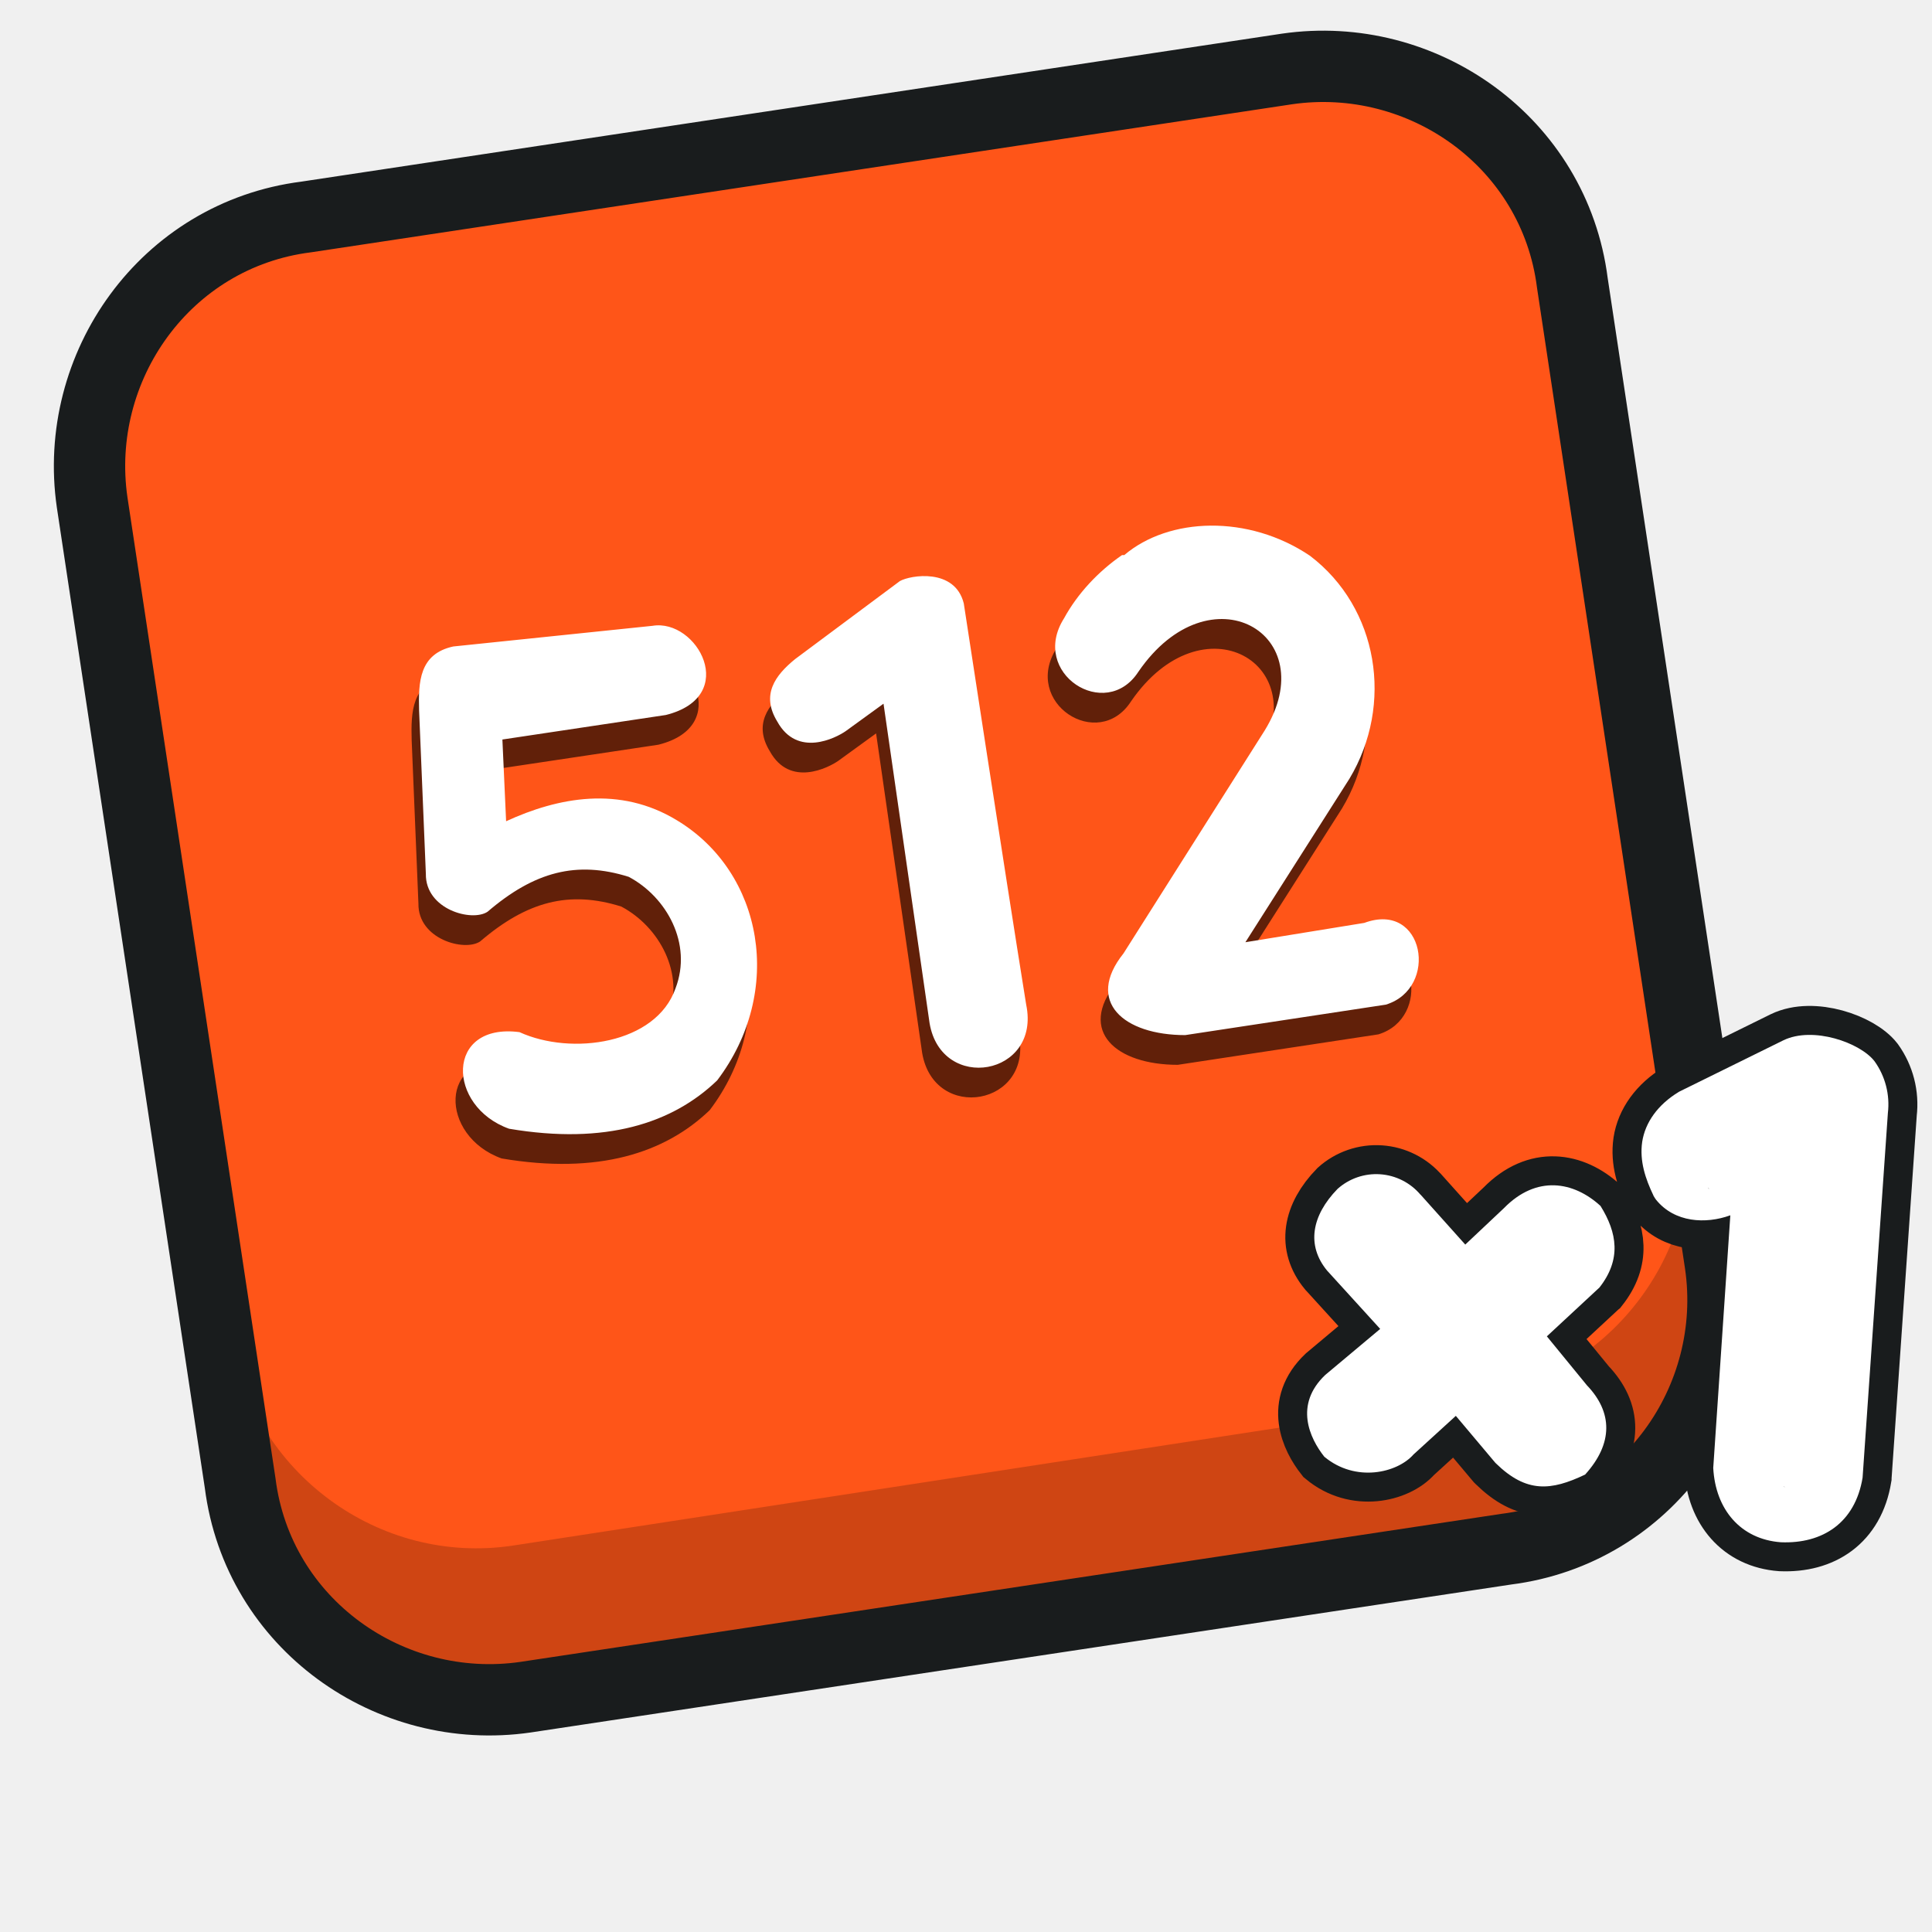
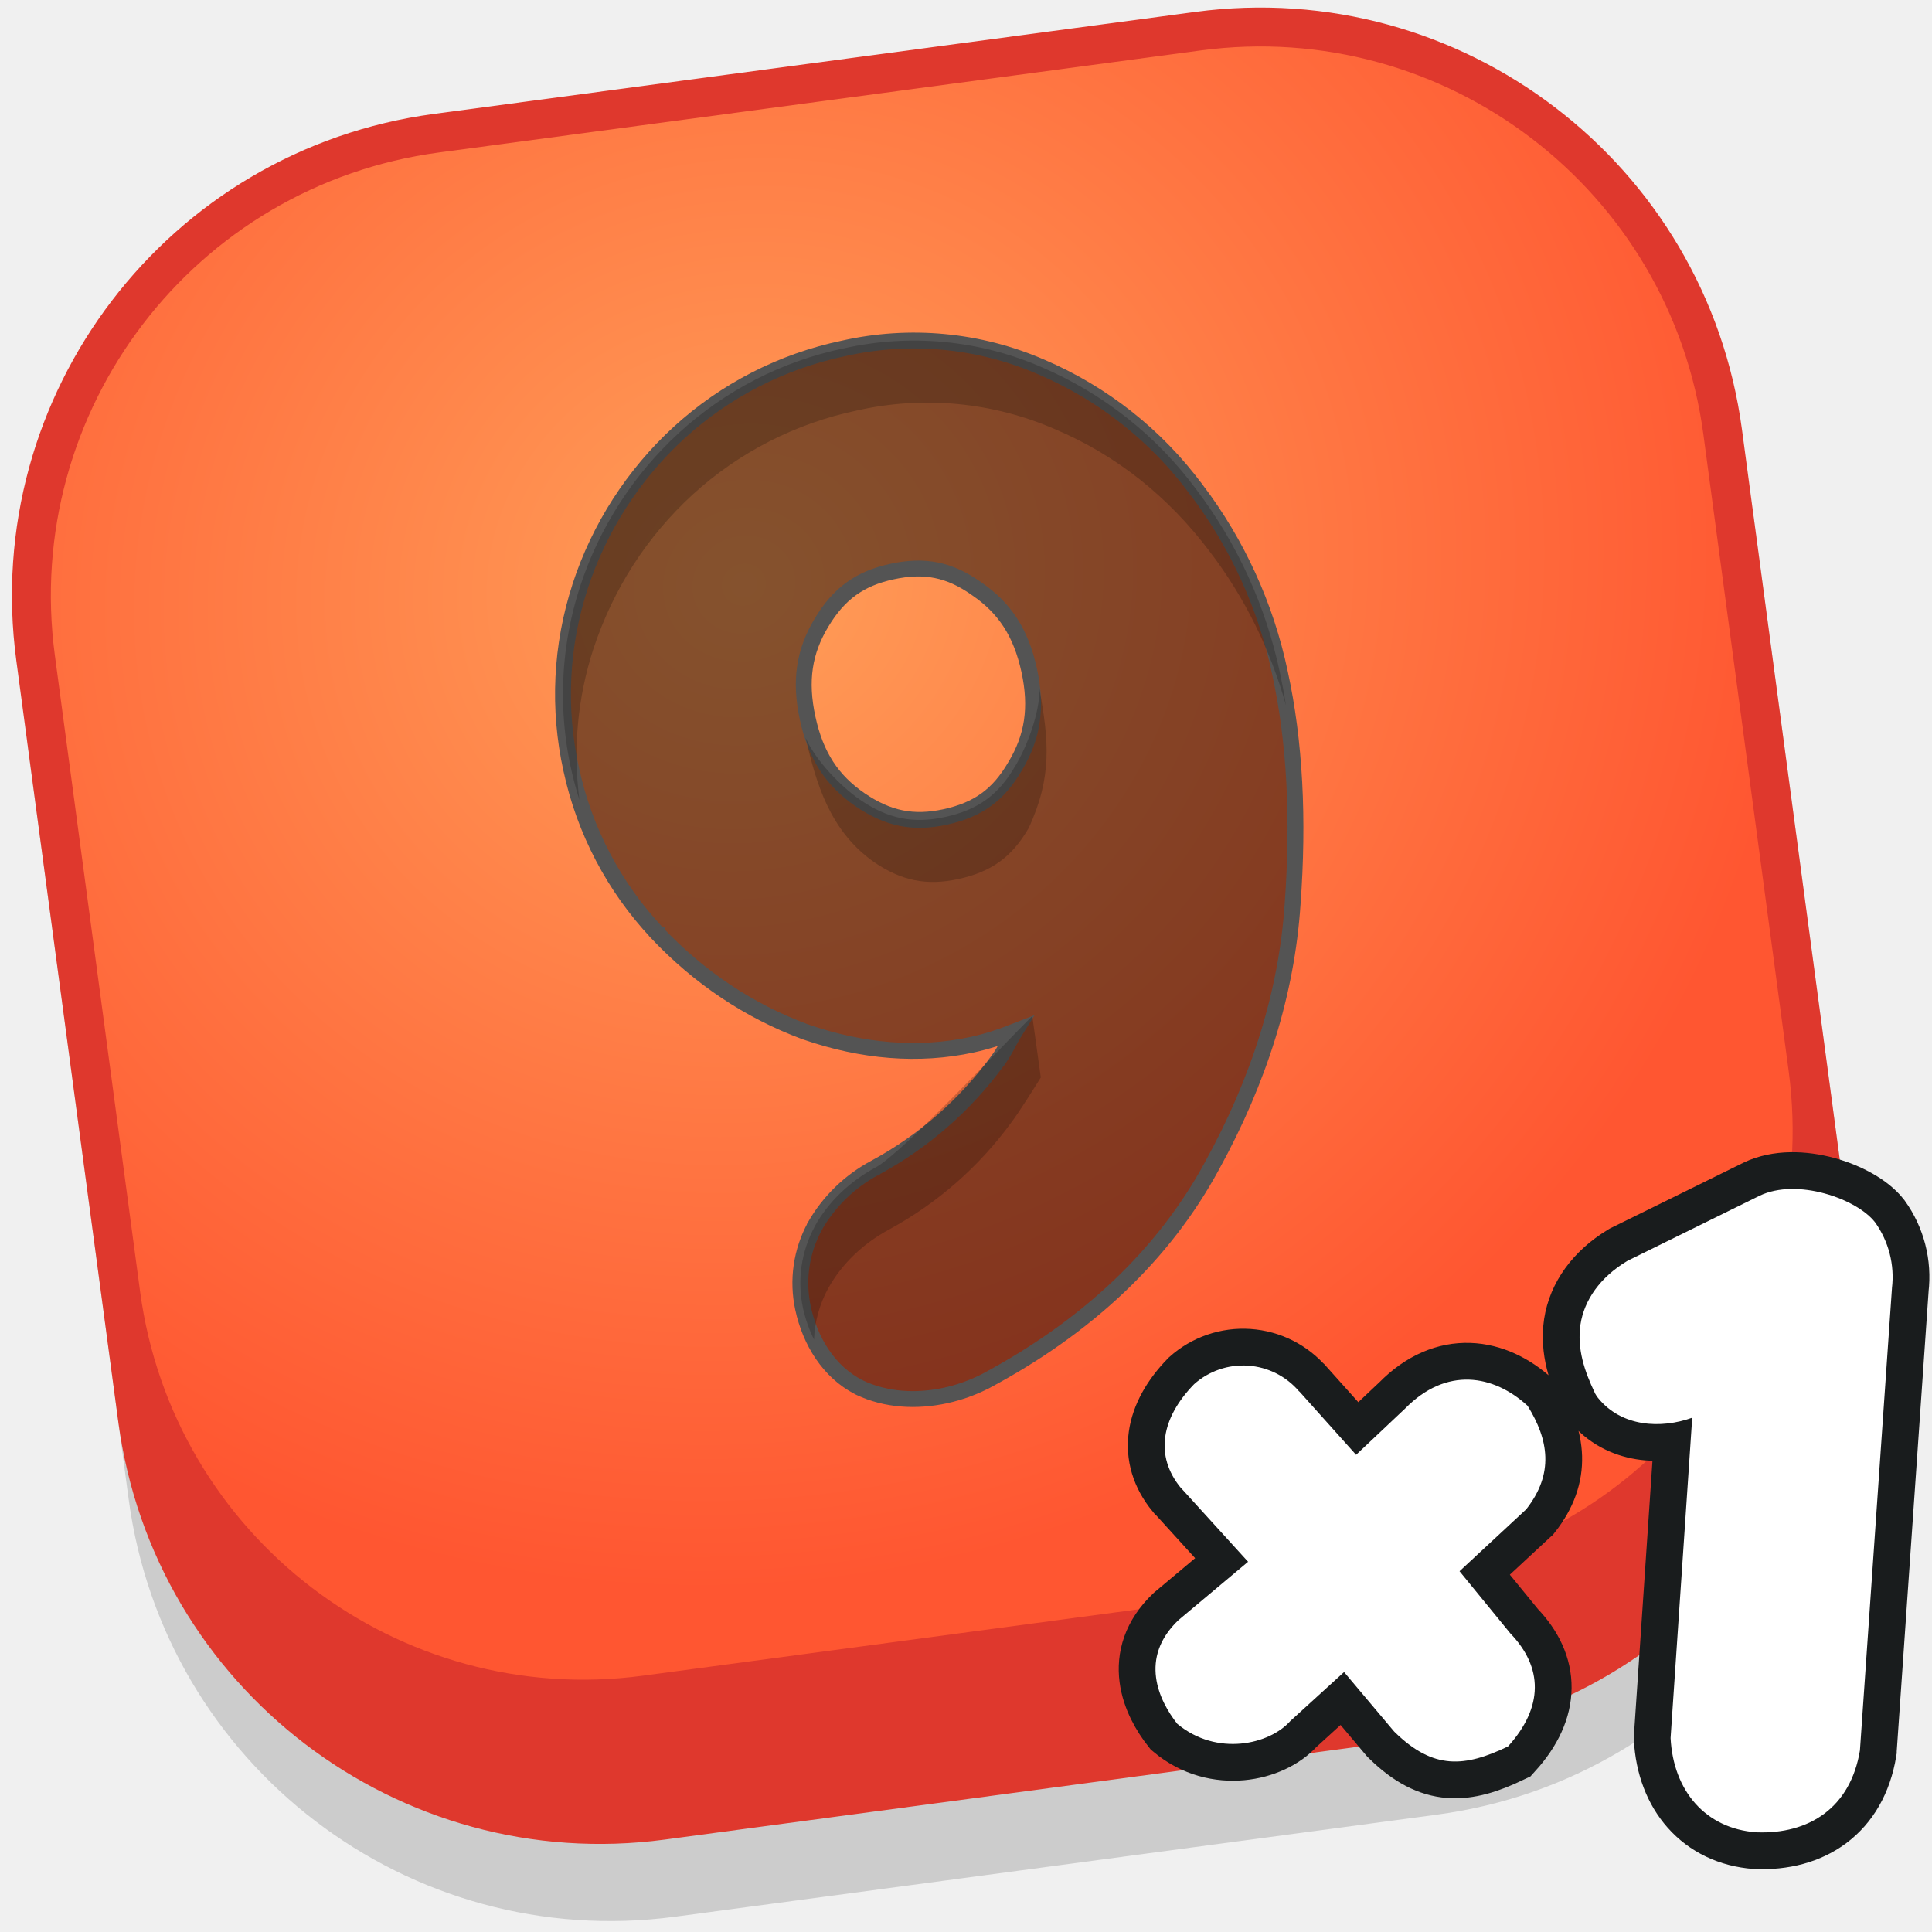
- <svg width="100" height="100" viewBox="0 0 26 26">
+ <svg width="100" height="100">
  <defs>
-     <clipPath id="prefix__b">
-       <path d="M0 972h1087V0H0" clip-rule="evenodd" />
-     </clipPath>
-     <clipPath id="prefix__a">
-       <path d="M0 972h1087V0H0" clip-rule="evenodd" />
-     </clipPath>
+     <radialGradient gradientTransform="matrix(12.98556 50.21542 -53.84909 13.92522 34.141 35.058)" gradientUnits="userSpaceOnUse" r="1" cy="0" cx="0" id="prefix__a">
+       <stop stop-color="#FF9E58" />
+       <stop stop-color="#FF5631" offset="1" />
+     </radialGradient>
  </defs>
-   <g transform="matrix(.24 0 0 -.24 -35 163)" clip-path="url(#prefix__a)">
-     <path d="M151 651c-1.1 7.6 4.1 15 12 16l55 8.3c7.6 1.1 15-4.1 16-12l8.3-55c1.1-7.6-4.1-15-12-16l-55-8.3c-7.6-1.1-15 4.1-16 12z" fill-rule="evenodd" fill="#ff5518" />
-   </g>
-   <g stroke-width="1.1" fill="#fff">
-     <path d="M6 9.1c-.46.1-.47.48-.46.86l.091 2.2c-.007.48.62.65.83.51.63-.54 1.2-.69 1.9-.47.51.27.86.9.63 1.5-.26.75-1.4.91-2.1.59-1-.13-.98 1-.14 1.3 1.3.22 2.2-.073 2.8-.65.91-1.2.62-2.8-.54-3.5-.77-.47-1.6-.31-2.3.012l-.05-1.1 2.2-.33c1-.25.42-1.3-.18-1.2zm4.6.17c-.27.22-.46.48-.24.84.27.49.79.22.92.13l.51-.37.62 4.3c.16.94 1.5.71 1.3-.25-.29-1.8-.84-5.4-.84-5.4-.12-.48-.72-.38-.86-.3zm4.4-1.4c-.32.22-.6.52-.78.85-.47.74.56 1.4 1 .72.96-1.4 2.5-.51 1.7.79l-1.9 3c-.52.65.002 1.1.83 1.1l2.7-.41c.72-.22.52-1.4-.29-1.1l-1.6.26 1.4-2.2c.6-1 .39-2.3-.53-3-.83-.56-1.9-.52-2.5-.01z" style="font-feature-settings:normal;font-variant-alternates:normal;font-variant-caps:normal;font-variant-ligatures:normal;font-variant-numeric:normal;font-variant-position:normal;isolation:auto;mix-blend-mode:normal;shape-padding:0;text-decoration-color:#000;text-decoration-line:none;text-decoration-style:solid;text-indent:0;text-orientation:mixed;text-transform:none;white-space:normal" fill="#000" opacity=".62" />
-     <path d="M6.1 8.7c-.46.1-.47.48-.46.86l.091 2.2c-.007.48.62.65.83.51.63-.54 1.2-.69 1.9-.47.51.27.86.9.63 1.5-.26.75-1.4.91-2.1.59-1-.13-.98 1-.14 1.3 1.3.22 2.2-.073 2.8-.65.91-1.2.62-2.8-.54-3.5-.77-.47-1.6-.31-2.3.012l-.05-1.1 2.2-.33c1-.25.42-1.3-.18-1.2zm4.6.17c-.27.22-.46.48-.24.84.27.49.79.22.92.13l.51-.37.62 4.3c.16.94 1.5.71 1.3-.25-.29-1.8-.84-5.4-.84-5.4-.12-.48-.72-.38-.86-.3zm4.4-1.4c-.32.22-.6.52-.78.85-.47.74.56 1.4 1 .72.96-1.4 2.5-.51 1.7.79l-1.9 3c-.52.65.002 1.1.83 1.1l2.7-.41c.72-.22.52-1.4-.29-1.1l-1.6.26 1.4-2.2c.6-1 .39-2.3-.53-3-.83-.56-1.9-.52-2.5-.01z" style="font-feature-settings:normal;font-variant-alternates:normal;font-variant-caps:normal;font-variant-ligatures:normal;font-variant-numeric:normal;font-variant-position:normal;isolation:auto;mix-blend-mode:normal;shape-padding:0;text-decoration-color:#000;text-decoration-line:none;text-decoration-style:solid;text-indent:0;text-orientation:mixed;text-transform:none;white-space:normal" />
-   </g>
-   <path d="M22.7 15c.27 1.8-.99 3.5-2.8 3.8l-13 2c-1.8.27-3.5-.98-3.8-2.8l.23 1.6c.27 1.8 2 3.1 3.8 2.8l13-2c1.8-.27 3.1-2 2.8-3.8z" fill-opacity=".19" fill-rule="evenodd" />
-   <g transform="matrix(.24 0 0 -.24 -35 163)" clip-path="url(#prefix__b)">
-     <path d="M151 651c-1.1 7.6 4.1 15 12 16l55 8.3c7.6 1.1 15-4.1 16-12l8.3-55c1.1-7.6-4.1-15-12-16l-55-8.3c-7.6-1.1-15 4.1-16 12z" stroke-miterlimit="8" stroke-width="4" stroke="#191c1d" fill="none" />
-   </g>
-   <g color="#000">
-     <path d="M18 16c-.35.36-.42.76-.14 1.1l.004.004.71.78-.74.62c-.42.4-.21.85-.012 1.1.42.35.98.22 1.2-.03l.57-.52.53.63.01.01c.41.4.74.37 1.2.15.38-.42.37-.84.025-1.2l-.54-.66.7-.65.006-.005c.3-.38.24-.74.016-1.1-.36-.33-.86-.42-1.3.03l-.52.49-.6-.67-.004-.003A.78.78 0 0018 16zm6-2l-1.4.69-.01.006c-.28.17-.45.41-.49.67-.038.26.045.5.15.72l.002.006.02.033.014.02c.25.31.67.33 1 .21l-.23 3.4c.03.56.37.96.91 1 .56.023 1-.26 1.1-.87v-.002l.34-4.9v-.002a.995.995 0 00-.18-.7c-.193-.249-.826-.474-1.226-.281z" style="font-variant-ligatures:normal;font-variant-position:normal;font-variant-caps:normal;font-variant-numeric:normal;font-variant-alternates:normal;font-feature-settings:normal;text-indent:0;text-decoration-line:none;text-decoration-style:solid;text-decoration-color:#000;text-transform:none;text-orientation:mixed;white-space:normal;shape-padding:0;isolation:auto;mix-blend-mode:normal;solid-color:#000" fill="#fff" stroke="#191c1d" stroke-width=".78" paint-order="stroke fill markers" />
-     <path d="M26 20l.025-.021v-.004zm-2 0l.008.008.014.008zm-1-4l-.014-.02.008.016z" style="font-feature-settings:normal;font-variant-alternates:normal;font-variant-caps:normal;font-variant-ligatures:normal;font-variant-numeric:normal;font-variant-position:normal;isolation:auto;mix-blend-mode:normal;shape-padding:0;text-decoration-color:#000;text-decoration-line:none;text-decoration-style:solid;text-indent:0;text-orientation:mixed;text-transform:none;white-space:normal" fill="#090000" paint-order="markers fill stroke" />
-   </g>
+   <rect x="-3.703" y="13.86" width="90.117" height="89.11" rx="25.172" transform="rotate(-7.63)" fill-opacity=".15" />
+   <rect y="8.826" x="-3.703" width="90.117" height="90.117" rx="25.172" transform="rotate(-7.63)" fill="#df382d" />
+   <rect x="-1.689" y="10.839" width="86.09" height="79.545" rx="23.159" transform="rotate(-7.63)" fill="url(#prefix__a)" />
+   <path d="M61.805 71.647c-1.705 1.754-2.047 3.707-.684 5.367l.02.016 3.46 3.806-3.607 3.023c-2.047 1.952-1.022 4.148-.058 5.367 2.051 1.705 4.778 1.07 5.853-.148l2.78-2.533 2.586 3.072.05.05c1.998 1.948 3.608 1.804 5.849.729 1.853-2.047 1.808-4.099.123-5.85l-2.632-3.22 3.415-3.171.029-.025c1.462-1.854 1.17-3.608.078-5.367-1.755-1.606-4.193-2.047-6.343.148l-2.533 2.39-2.925-3.267-.024-.016a3.806 3.806 0 00-5.437-.371zm29.264-9.753l-6.829 3.365-.045.028c-1.368.828-2.196 1.998-2.39 3.267-.189 1.268.22 2.438.73 3.513l.008.029.099.165.07.094c1.219 1.512 3.266 1.607 4.877 1.026l-1.12 16.582c.143 2.73 1.803 4.683 4.435 4.877 2.73.11 4.877-1.269 5.367-4.243v-.012l1.656-23.897v-.013a4.852 4.852 0 00-.878-3.414c-.939-1.21-4.028-2.306-5.98-1.367z" color="#000" fill="#fff" stroke="#191c1d" stroke-width="3.806" paint-order="stroke fill markers" />
+   <path d="M46.162 29.586c1.7-.37 2.986-.107 4.374.877l.012.008.013.009c1.441.988 2.285 2.265 2.71 4.213.424 1.948.177 3.46-.721 4.955l-.008.012-.008.013c-.857 1.474-1.916 2.244-3.62 2.615-1.648.354-2.95.095-4.404-.898-1.433-.988-2.286-2.265-2.706-4.213-.424-1.948-.181-3.46.72-4.955.907-1.508 1.986-2.278 3.638-2.636zm-2.509-11.55a18.094 18.094 0 00-8.505 4.358 18.679 18.679 0 00-5.12 7.95v.008a17.962 17.962 0 00-.46 9.477 17.834 17.834 0 004.419 8.436l.008.004v.008c2.187 2.315 4.765 4.044 7.66 5.12l.021.008.025.008c2.928 1.013 5.849 1.26 8.62.659.77-.165 1.504-.412 2.22-.692-.312.498-.527 1.025-.893 1.507l-.004.009-.008.008a19.086 19.086 0 01-6.323 5.527l-.004.004h-.004a7.826 7.826 0 00-3.13 3.032v.008a6.137 6.137 0 00-.61 4.238c.37 1.718 1.339 3.295 2.875 4.082l.029.016.033.017c1.363.642 2.924.729 4.448.4a8.643 8.643 0 002.006-.713l.029-.013.029-.016c5.255-2.805 9.226-6.537 11.722-11.15 2.45-4.452 3.863-8.979 4.168-13.526.325-4.427.124-8.423-.655-11.99a23.835 23.835 0 00-4.325-9.48h-.004A19.482 19.482 0 0053.905 19a16.541 16.541 0 00-10.252-.964z" fill-opacity=".478" stroke="#545454" stroke-width=".821" />
+   <path d="M43.657 18.033a18.094 18.094 0 00-8.509 4.366 18.687 18.687 0 00-5.12 7.945v.008a17.958 17.958 0 00-.037 11.046 17.822 17.822 0 01.73-7.833v-.009h.003c1.03-3.093 2.76-5.782 5.12-7.949a18.094 18.094 0 018.505-4.358 16.537 16.537 0 0110.252.964c3.172 1.339 5.873 3.489 8.015 6.335 1.812 2.376 3.13 5.054 3.95 7.97a32.197 32.197 0 00-.317-1.697 23.86 23.86 0 00-4.325-9.482 19.474 19.474 0 00-8.019-6.338 16.537 16.537 0 00-10.248-.964zm-1.952 20.182c.54 2.327 1.236 4.765 3.501 6.384 1.454 1 2.76 1.256 4.407.898 1.701-.371 2.76-1.137 3.617-2.612l.008-.016.008-.012c1.236-2.665 1.03-4.572.556-7.192.016 1.207-.622 2.937-1.252 3.983l-.008.012-.009.013c-.856 1.474-1.915 2.244-3.62 2.615-1.647.354-2.949.099-4.403-.898-1.005-.692-2.319-2.067-2.8-3.18zm12.167 17.554l-.44-3.172c-1.22 1.158-6.673 7.06-8.119 7.834l-.008.005c-1.318.716-2.418 1.754-3.13 3.03v.01a6.137 6.137 0 00-.61 4.241c.124.56.317 1.108.569 1.62a6.046 6.046 0 01.733-2.653l.004-.004c.712-1.281 1.812-2.315 3.13-3.032h.004l.004-.004a19.111 19.111 0 006.323-5.527l.004-.009.008-.008c.37-.482 1.161-1.738 1.528-2.331z" fill-opacity=".2" />
</svg>
